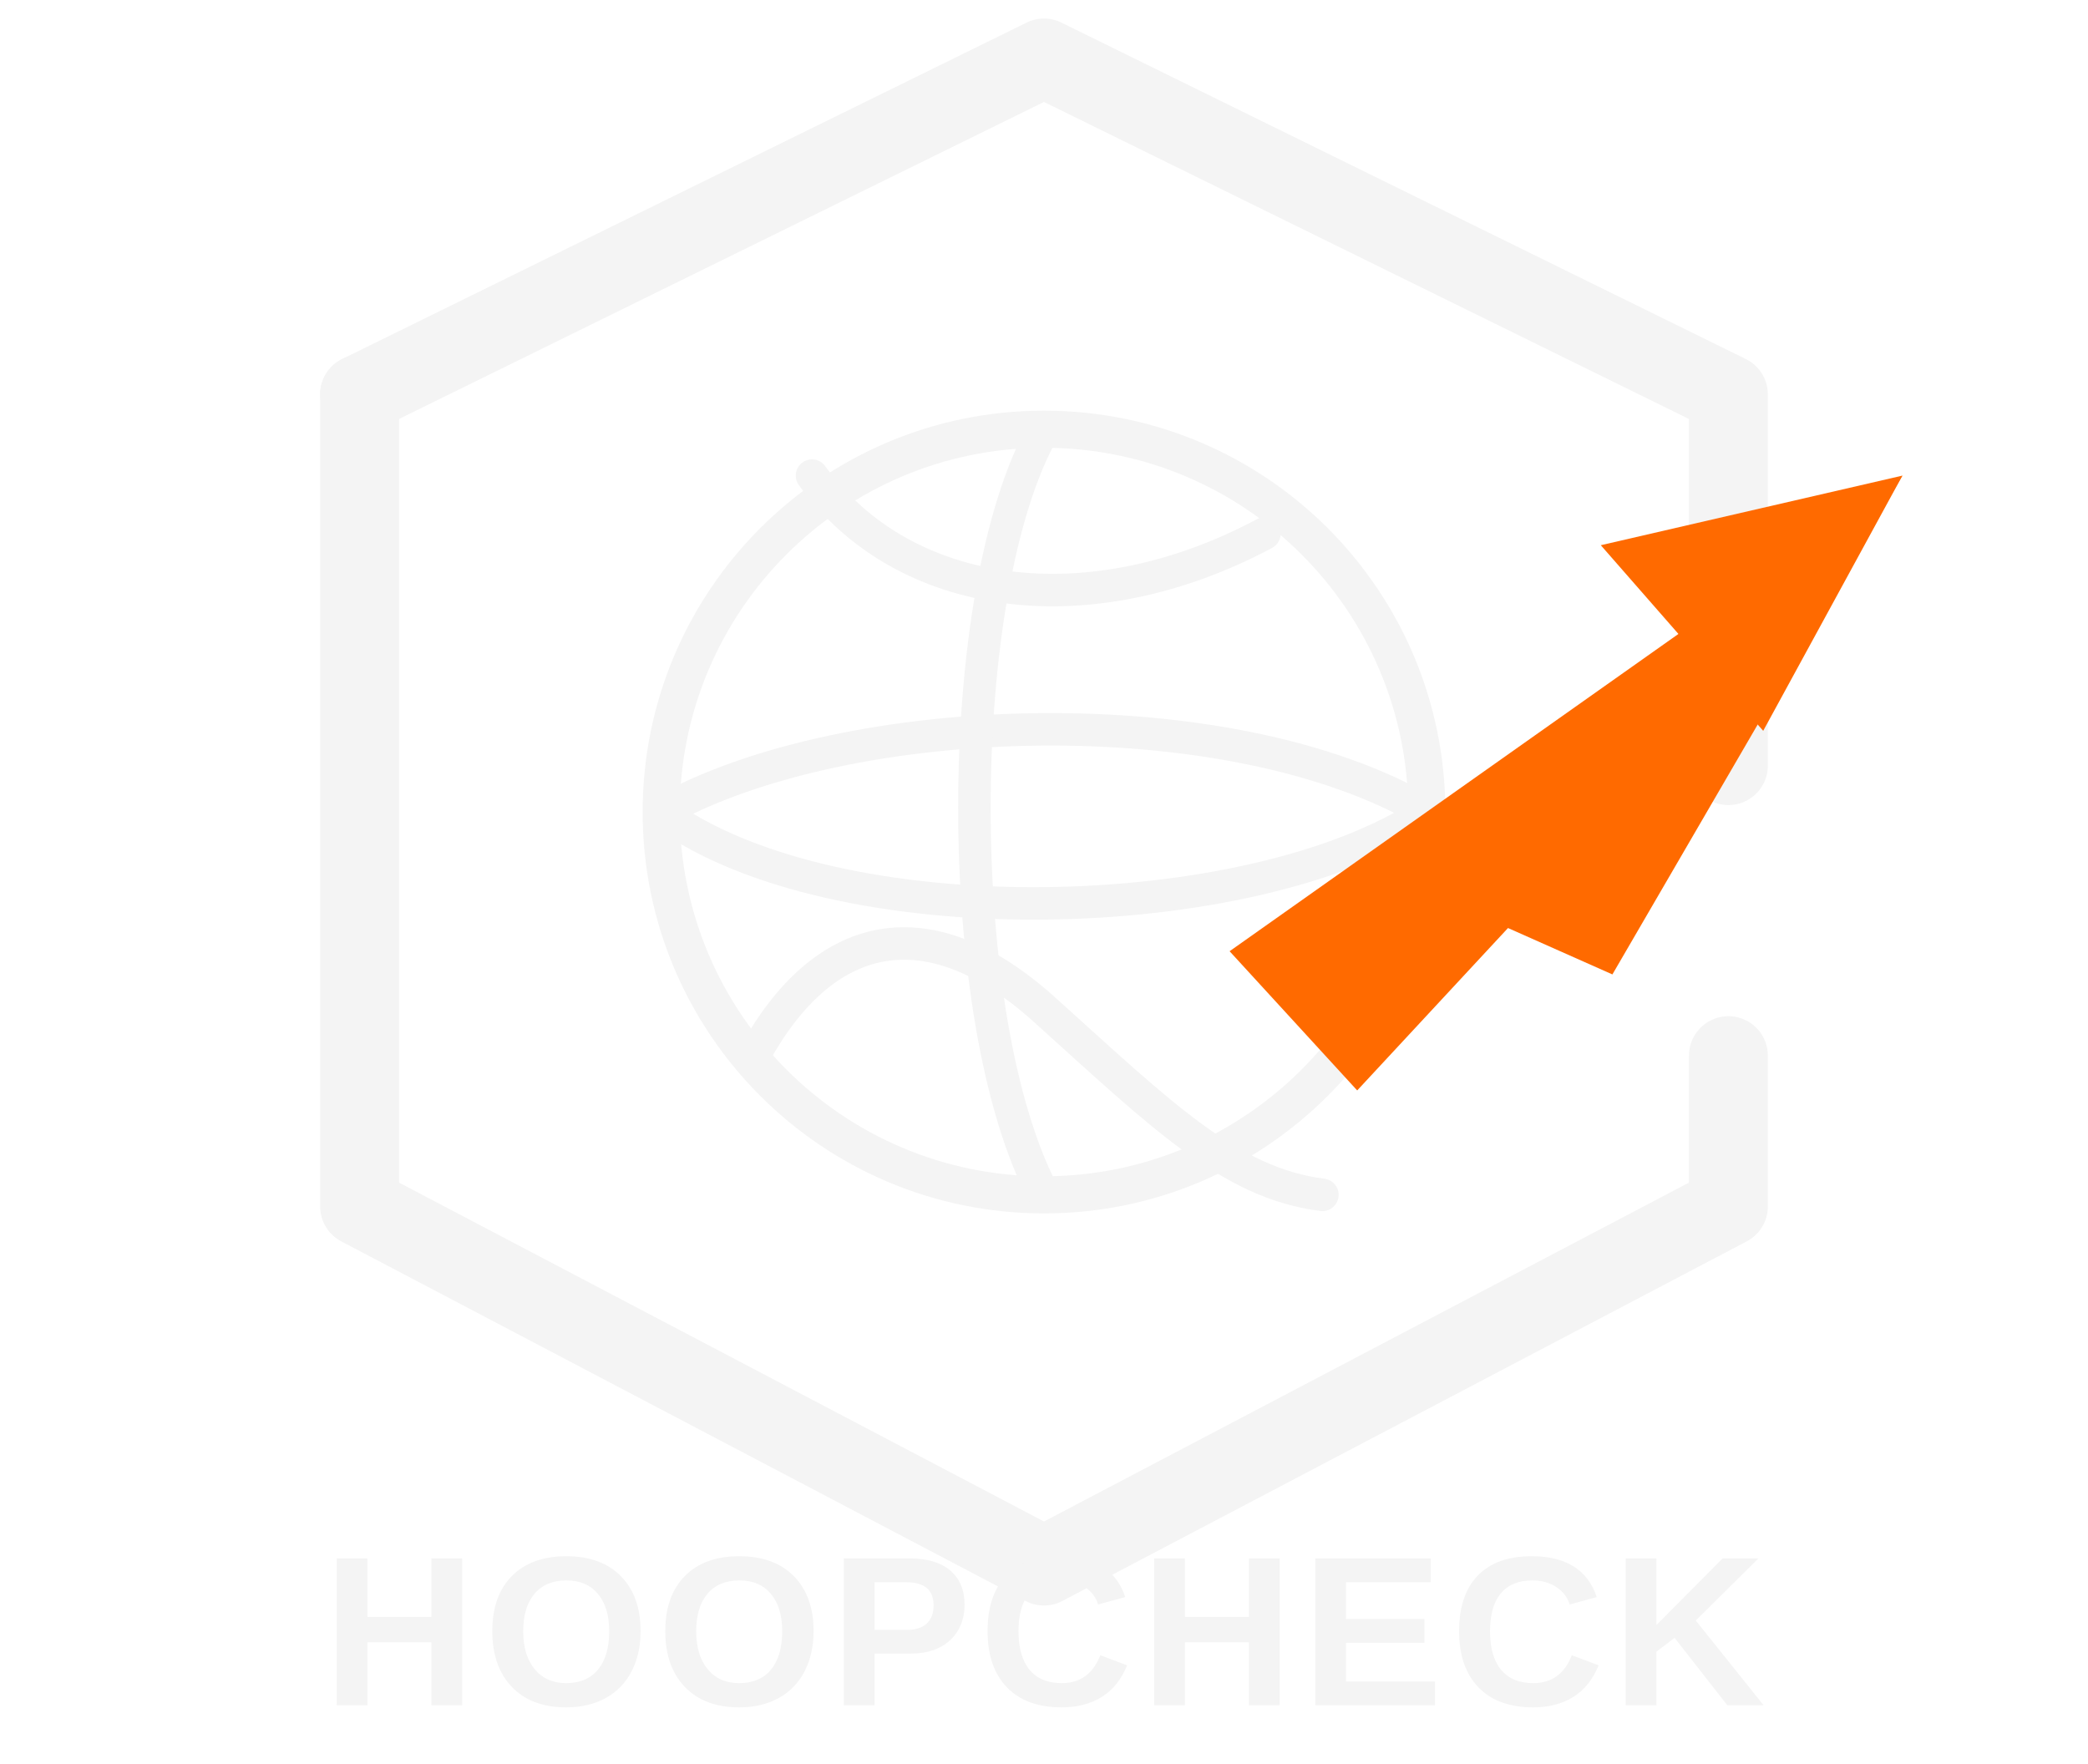
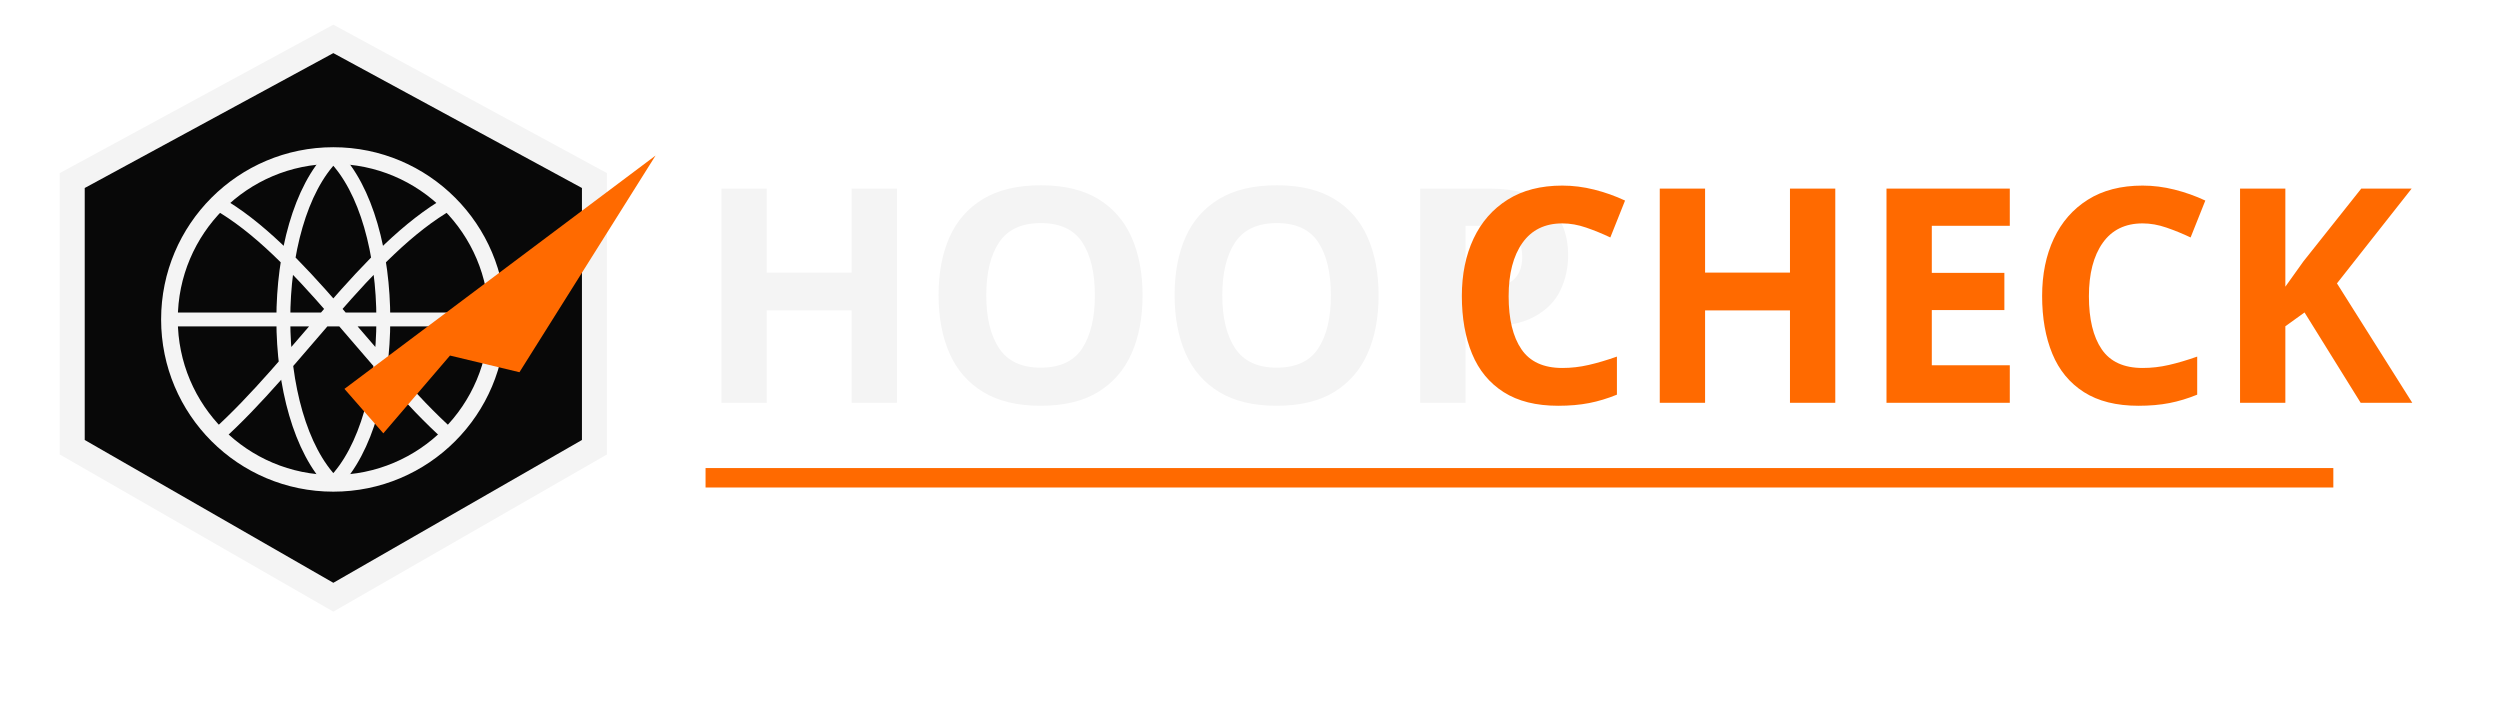
- <svg xmlns="http://www.w3.org/2000/svg" viewBox="0 0 900 760" role="img" aria-labelledby="title desc">
-   <g fill="none" stroke="#f4f4f4" stroke-linecap="round" stroke-linejoin="round">
-     <path stroke-width="34" d="M155 170 L450 25 L745 170 L745 330" />
-     <path stroke-width="34" d="M745 455 L745 520 L450 675 L155 520 L155 170" />
-     <circle stroke-width="16" cx="450" cy="350" r="165" />
-     <path stroke-width="14" d="M285 350 C365 305 530 300 615 350 C540 400 360 405 285 350Z" />
-     <path stroke-width="14" d="M450 185 C410 255 410 440 450 515" />
-     <path stroke-width="14" d="M350 205 C390 260 470 270 545 230" />
-     <path stroke-width="14" d="M325 455 C355 400 400 390 450 435 C500 480 530 510 570 515" />
+ <svg xmlns="http://www.w3.org/2000/svg" viewBox="0 0 900 260" role="img" aria-labelledby="title desc">
+   <g transform="translate(10 10)" stroke-linejoin="miter">
+     <path d="M110 4 204 55 204 151 110 205 16 151 16 55Z" fill="#080808" stroke="#f4f4f4" stroke-width="9" />
+     <circle cx="110" cy="105" r="59" fill="none" stroke="#f4f4f4" stroke-width="6" />
+     <path d="M51 105h118M110 46c-24 24-24 94 0 118M110 46c24 24 24 94 0 118M68 63c30 17 55 58 84 84M152 63c-30 17-55 58-84 84" fill="none" stroke="#f4f4f4" stroke-width="5" />
+     <path d="m120 130 112-84-49 78-25-6-24 28Z" fill="#ff6a00" transform="translate(-6 0)" />
  </g>
-   <path fill="#ff6a00" d="M530 410 L820 205 L695 420 L650 400 L585 470 Z" />
-   <path fill="#ff6a00" d="M690 235 L820 205 L760 315 Z" />
-   <text x="450" y="735" text-anchor="middle" fill="#f4f4f4" font-family="Impact, Arial Narrow, Arial, sans-serif" font-size="92" font-weight="900" letter-spacing="3">HOOPCHECK</text>
+   <text x="250" y="145" fill="#f4f4f4" font-family="Impact, 'Arial Narrow', sans-serif" font-size="108" font-weight="900" letter-spacing="-1">HOOP</text>
+   <text x="520" y="145" fill="#ff6a00" font-family="Impact, 'Arial Narrow', sans-serif" font-size="108" font-weight="900" letter-spacing="-1">CHECK</text>
+   <path d="M254 172H840" stroke="#ff6a00" stroke-width="7" />
</svg>
